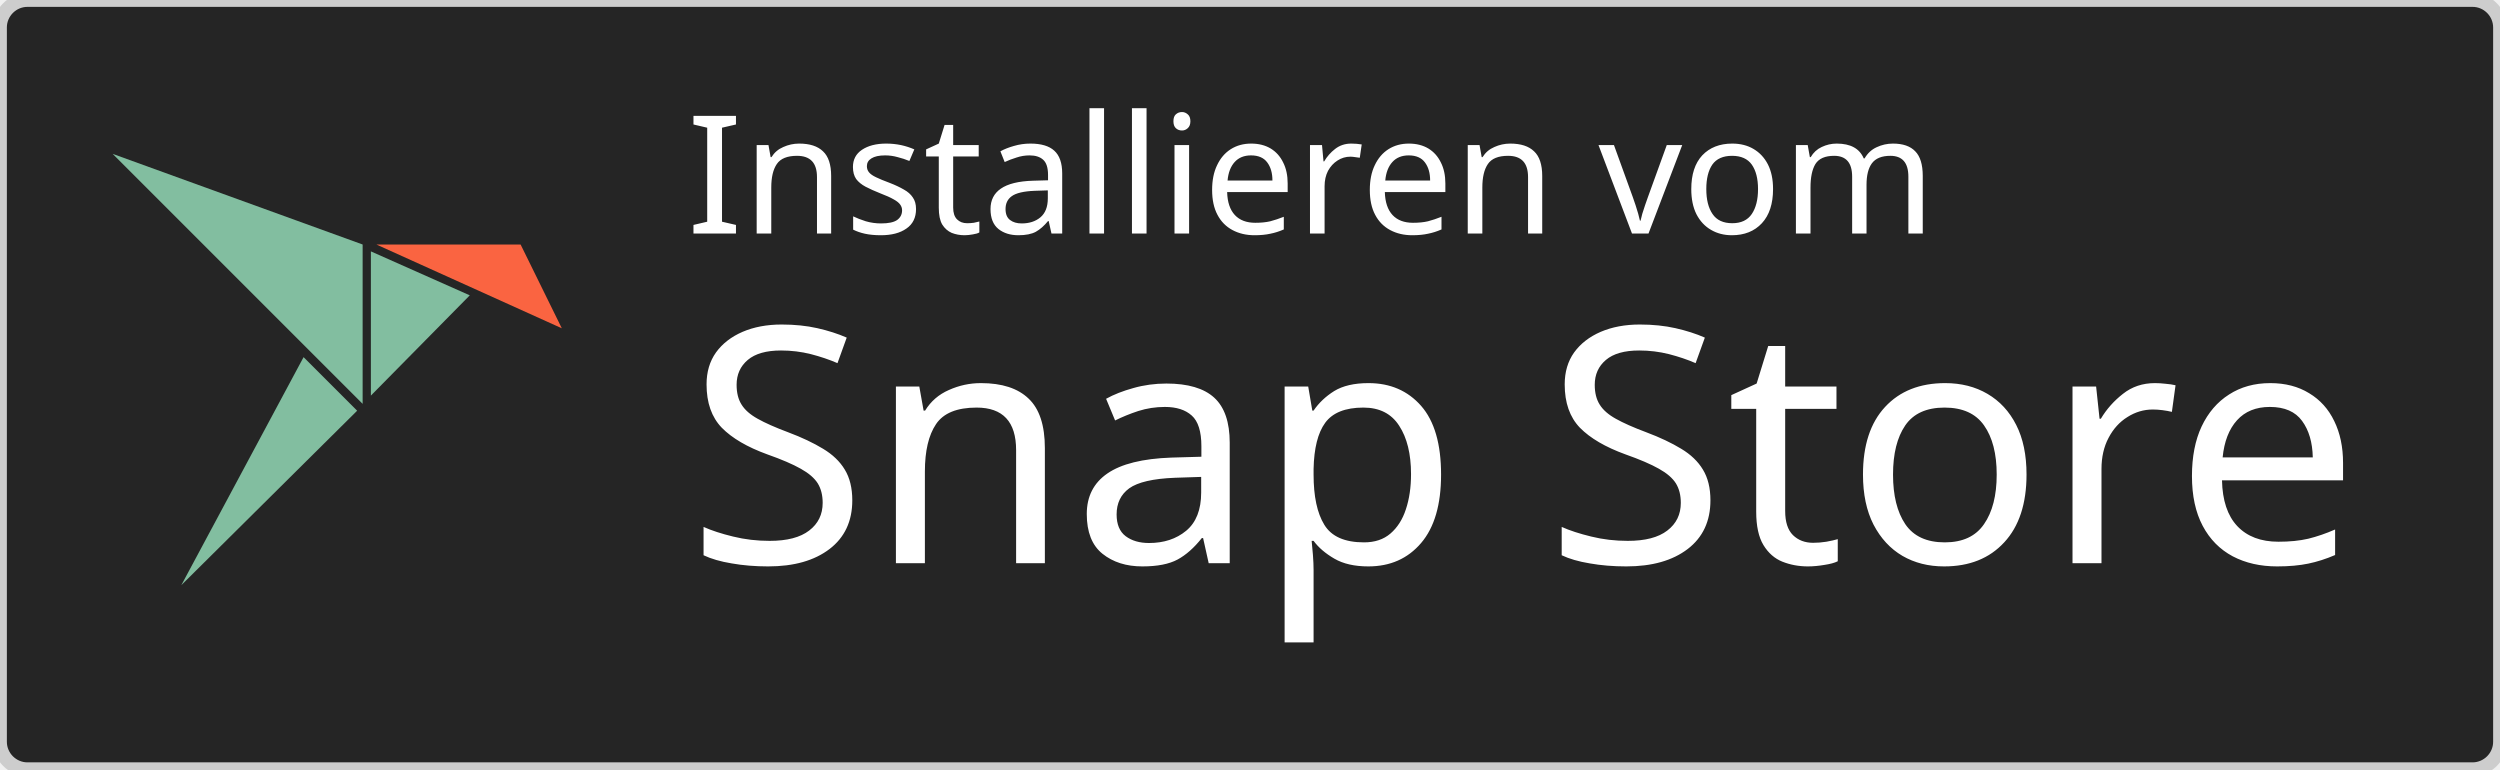
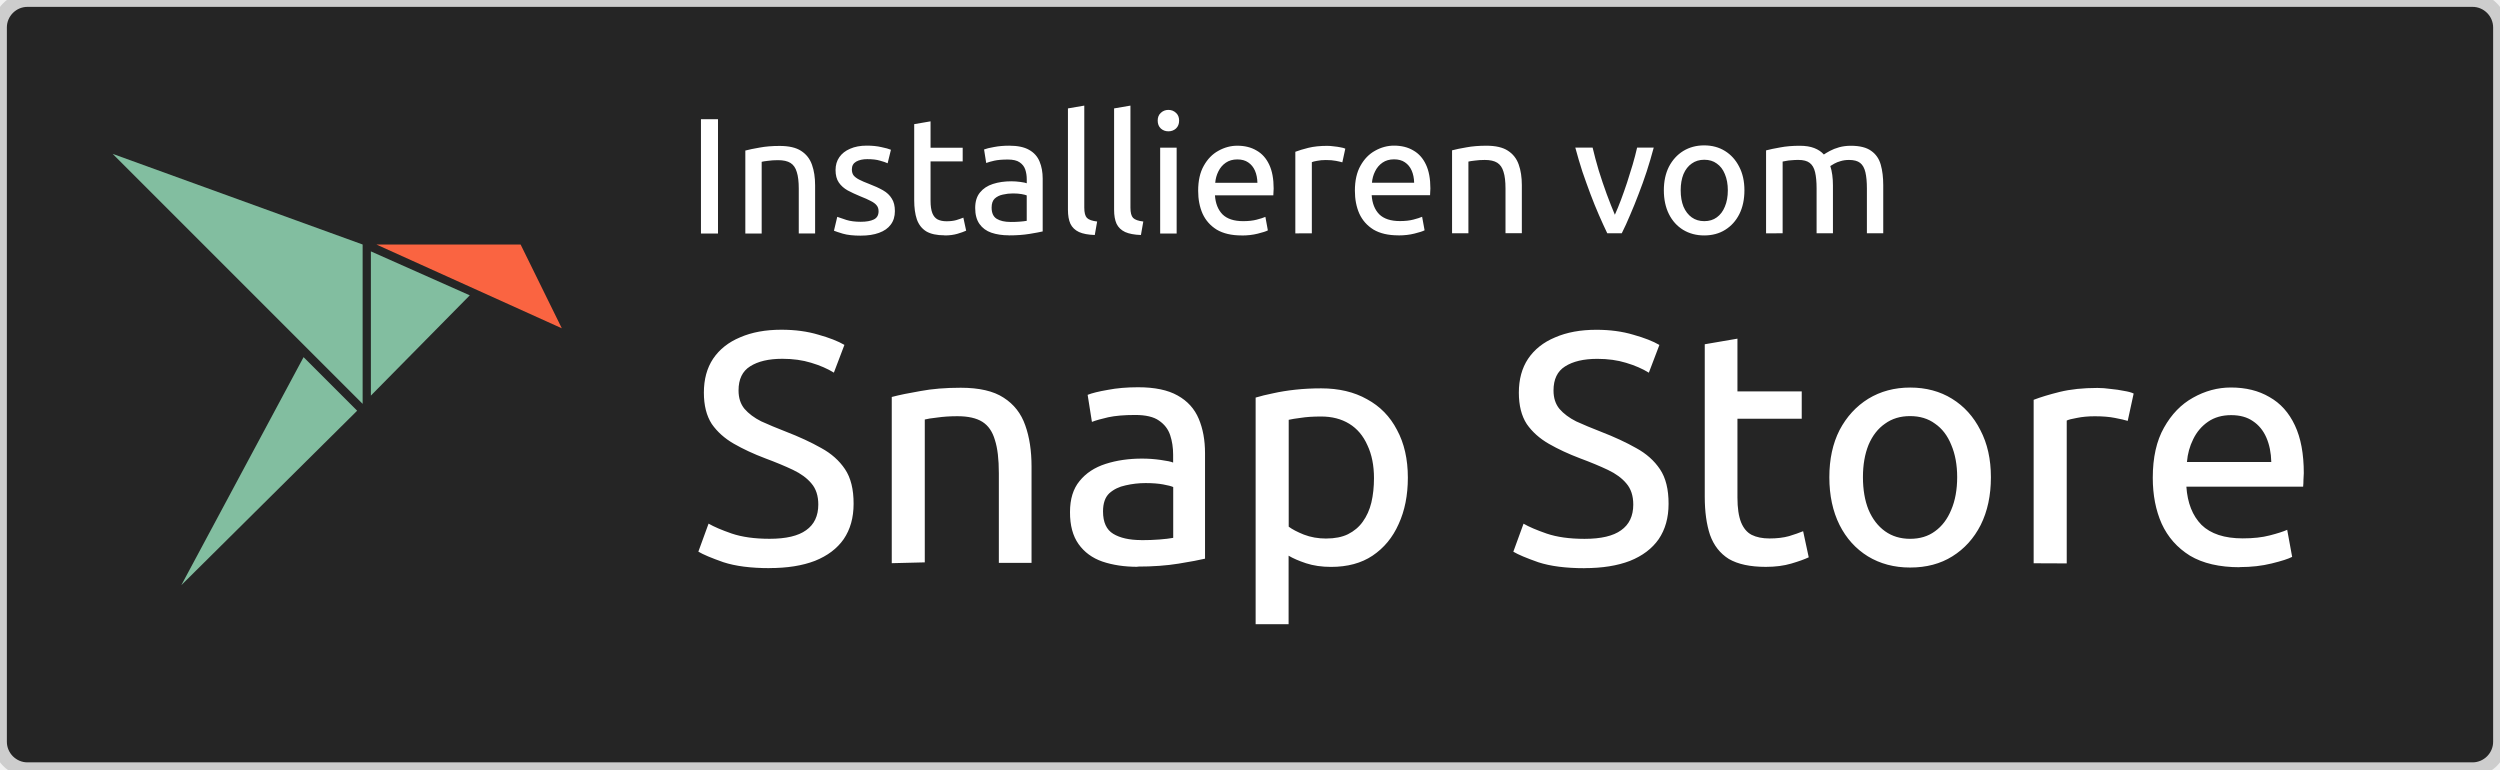
- <svg xmlns="http://www.w3.org/2000/svg" version="1.1" id="Layer_1" x="0px" y="0px" viewBox="0 0 182 56" style="enable-background:new 0 0 182 56;" xml:space="preserve">
-   <style type="text/css">
- 		.st0 {
+ <svg xmlns="http://www.w3.org/2000/svg" id="a" enable-background="new 0 0 182 56" version="1.1" viewBox="0 0 182 56">
+   <style id="b" type="text/css">.st0 {
			fill-rule: evenodd;
			clip-rule: evenodd;
			fill: #252525;
			stroke: #CDCDCD;
		}

		.st1 {
			fill: #82BEA0;
		}

		.st2 {
			fill: #FA6441;
		}

		.st3 {
			fill: #FFFFFF;
		}

		.st4 {
			font-family: 'Ubuntu';
		}

		.st5 {
			font-size: 12px;
			font-weight: 500;
		}

		.st6 {
			font-size: 24px;
			font-weight: 500;
- 		}
- 	</style>
-   <g>
-     <g id="Black-badge">
-       <path id="Rectangle-path" class="st0" d="M2,0h178c1.1,0,2,0.9,2,2v52c0,1.1-0.9,2-2,2H2c-1.1,0-2-0.9-2-2V2C0,0.9,0.9,0,2,0z" />
-       <g id="logo" transform="translate(8, 11)">
-         <path id="body" class="st1" d="M19,17.8V7.3l7.2,3.2L19,17.8z M5.2,31.6L14.1,15l3.9,3.9L5.2,31.6z M0.2,0.2l18.2,6.6v11.6     L0.2,0.2z" />
-         <polygon id="head" class="st2" points="29.9,6.8 19.4,6.8 32.9,12.9" />
+ 		}</style>
+   <g id="e">
+     <g id="f">
+       <path id="g" class="st0" d="M2,0h178c1.1,0,2,0.9,2,2v52c0,1.1-0.9,2-2,2H2c-1.1,0-2-0.9-2-2V2C0,0.9,0.9,0,2,0z" />
+       <g id="h" transform="translate(8 11)">
+         <path id="i" class="st1" d="M19,17.8V7.3l7.2,3.2L19,17.8z M5.2,31.6L14.1,15l3.9,3.9L5.2,31.6z M0.2,0.2l18.2,6.6v11.6     L0.2,0.2z" />
+         <polygon id="j" class="st2" points="29.9 6.8 19.4 6.8 32.9 12.9" />
      </g>
-       <text transform="matrix(1 0 0 1 50 17)" class="st3 st4 st5">Installieren vom</text>
-       <text transform="matrix(1 0 0 1 50 41)" class="st3 st4 st6">Snap Store</text>
+       <path id="k" class="st3 st4 st5" transform="translate(50,17)" d="m1.03 0v-8.32h1.24v8.32zm3.23 0v-6.04q0.408-0.108 1.04-0.216 0.636-0.12 1.46-0.12 1.01 0 1.56 0.36 0.564 0.36 0.792 1.01 0.228 0.636 0.228 1.5v3.5h-1.19v-3.26q0-0.768-0.144-1.21-0.132-0.456-0.456-0.66t-0.912-0.204q-0.396 0-0.732 0.048-0.324 0.036-0.456 0.072v5.22zm8.41 0.156q-0.816 0-1.31-0.144-0.48-0.144-0.648-0.216l0.24-1.01q0.24 0.084 0.672 0.228 0.432 0.132 1.04 0.132t0.948-0.168q0.348-0.168 0.348-0.6 0-0.264-0.144-0.432-0.132-0.168-0.42-0.312-0.288-0.156-0.78-0.348-0.492-0.204-0.9-0.42-0.408-0.228-0.648-0.576t-0.24-0.912q0-0.54 0.276-0.936t0.78-0.612q0.516-0.228 1.21-0.228 0.612 0 1.07 0.108 0.468 0.096 0.696 0.192l-0.24 0.984q-0.204-0.096-0.564-0.192-0.348-0.108-0.924-0.108-0.48 0-0.804 0.18-0.312 0.18-0.312 0.564 0 0.264 0.12 0.432 0.132 0.168 0.408 0.312t0.72 0.312q0.6 0.228 1.02 0.468t0.636 0.6q0.228 0.348 0.228 0.912 0 0.588-0.3 0.984-0.288 0.396-0.852 0.6-0.552 0.204-1.33 0.204zm6.1-0.024q-0.852 0-1.34-0.288-0.48-0.3-0.684-0.876-0.192-0.576-0.192-1.39v-5.54l1.19-0.204v1.92h2.34v0.996h-2.34v2.87q0 0.564 0.132 0.9 0.132 0.324 0.384 0.456 0.264 0.132 0.648 0.132 0.408 0 0.708-0.084 0.312-0.096 0.516-0.18l0.204 0.948q-0.228 0.108-0.636 0.228t-0.924 0.12zm4.68 0q-0.72 0-1.28-0.192-0.552-0.192-0.864-0.636t-0.312-1.16q0-0.708 0.348-1.13 0.348-0.432 0.948-0.624t1.33-0.192q0.336 0 0.672 0.048 0.348 0.048 0.456 0.096v-0.288q0-0.384-0.108-0.708t-0.408-0.528q-0.288-0.204-0.864-0.204-0.6 0-0.984 0.084-0.372 0.084-0.588 0.168l-0.156-0.984q0.24-0.096 0.732-0.18 0.492-0.096 1.1-0.096 0.912 0 1.44 0.3 0.54 0.3 0.768 0.852 0.228 0.54 0.228 1.25v3.84q-0.3 0.072-0.96 0.18t-1.5 0.108zm0.12-0.972q0.372 0 0.672-0.024 0.312-0.024 0.504-0.06v-1.85q-0.108-0.048-0.372-0.096t-0.636-0.048-0.732 0.084q-0.348 0.072-0.588 0.288-0.228 0.216-0.228 0.66 0 0.588 0.372 0.816t1.01 0.228zm6.13 0.948q-0.72-0.024-1.15-0.216-0.432-0.204-0.624-0.6-0.18-0.396-0.18-1.02v-7.38l1.19-0.204v7.43q0 0.54 0.192 0.744 0.204 0.204 0.744 0.264zm3.36 0q-0.72-0.024-1.15-0.216-0.432-0.204-0.624-0.6-0.18-0.396-0.18-1.02v-7.38l1.19-0.204v7.43q0 0.54 0.192 0.744 0.204 0.204 0.744 0.264zm1.4-0.108v-6.25h1.2v6.25zm0.6-7.44q-0.324 0-0.552-0.204-0.228-0.216-0.228-0.576t0.228-0.564q0.228-0.216 0.552-0.216t0.552 0.216q0.228 0.204 0.228 0.564t-0.228 0.576q-0.228 0.204-0.552 0.204zm5.33 7.58q-1.1 0-1.81-0.42-0.696-0.432-1.03-1.16-0.324-0.732-0.324-1.67 0-1.1 0.408-1.82 0.408-0.732 1.06-1.09 0.66-0.372 1.38-0.372 0.816 0 1.4 0.348 0.6 0.336 0.924 1.03 0.324 0.684 0.324 1.74 0 0.108-0.012 0.24 0 0.132-0.012 0.252h-4.25q0.06 0.888 0.552 1.39 0.504 0.492 1.5 0.492 0.576 0 0.984-0.108 0.42-0.108 0.636-0.204l0.18 0.984q-0.204 0.108-0.744 0.24-0.528 0.132-1.16 0.132zm-1.92-3.83h3.07q-0.012-0.504-0.18-0.888t-0.492-0.6q-0.312-0.216-0.792-0.216-0.492 0-0.84 0.24t-0.54 0.636q-0.192 0.384-0.228 0.828zm5.83 3.68v-5.94q0.372-0.144 0.948-0.288 0.588-0.144 1.37-0.144 0.228 0 0.48 0.036 0.264 0.024 0.492 0.072 0.228 0.036 0.348 0.096l-0.216 0.996q-0.156-0.048-0.468-0.108-0.3-0.06-0.732-0.06-0.36 0-0.648 0.06-0.276 0.048-0.372 0.096v5.18zm7.5 0.144q-1.1 0-1.81-0.42-0.696-0.432-1.03-1.16-0.324-0.732-0.324-1.67 0-1.1 0.408-1.82 0.408-0.732 1.06-1.09 0.66-0.372 1.38-0.372 0.816 0 1.4 0.348 0.6 0.336 0.924 1.03 0.324 0.684 0.324 1.74 0 0.108-0.012 0.24 0 0.132-0.012 0.252h-4.25q0.06 0.888 0.552 1.39 0.504 0.492 1.5 0.492 0.576 0 0.984-0.108 0.42-0.108 0.636-0.204l0.18 0.984q-0.204 0.108-0.744 0.24-0.528 0.132-1.16 0.132zm-1.92-3.83h3.07q-0.012-0.504-0.18-0.888t-0.492-0.6q-0.312-0.216-0.792-0.216-0.492 0-0.84 0.24t-0.54 0.636q-0.192 0.384-0.228 0.828zm5.83 3.68v-6.04q0.408-0.108 1.04-0.216 0.636-0.12 1.46-0.12 1.01 0 1.56 0.36 0.564 0.36 0.792 1.01 0.228 0.636 0.228 1.5v3.5h-1.19v-3.26q0-0.768-0.144-1.21-0.132-0.456-0.456-0.66t-0.912-0.204q-0.396 0-0.732 0.048-0.324 0.036-0.456 0.072v5.22zm11.3 0q-0.3-0.624-0.612-1.34t-0.612-1.51q-0.3-0.804-0.588-1.64-0.276-0.852-0.516-1.75h1.26q0.18 0.768 0.444 1.66 0.276 0.888 0.588 1.74 0.312 0.84 0.588 1.49 0.216-0.48 0.444-1.08 0.228-0.612 0.444-1.26 0.216-0.66 0.408-1.31 0.192-0.66 0.324-1.24h1.21q-0.24 0.9-0.516 1.75-0.276 0.84-0.588 1.64-0.3 0.792-0.612 1.51-0.3 0.72-0.612 1.34zm7.06 0.156q-0.864 0-1.54-0.408-0.66-0.408-1.03-1.14-0.372-0.744-0.372-1.74 0-0.984 0.372-1.72 0.384-0.732 1.04-1.14 0.672-0.408 1.52-0.408 0.864 0 1.52 0.408t1.03 1.14q0.384 0.732 0.384 1.72 0 0.996-0.372 1.74-0.372 0.732-1.03 1.14-0.648 0.408-1.54 0.408zm0-1.04q0.54 0 0.912-0.276 0.384-0.276 0.588-0.78 0.216-0.504 0.216-1.19 0-0.672-0.216-1.18-0.204-0.504-0.588-0.768-0.372-0.276-0.912-0.276-0.528 0-0.912 0.276-0.384 0.264-0.6 0.768-0.204 0.504-0.204 1.18 0 0.684 0.204 1.19 0.216 0.504 0.6 0.78t0.912 0.276zm4.5 0.888v-6.04q0.408-0.108 1.03-0.216 0.624-0.12 1.42-0.12 0.636 0 1.06 0.168 0.432 0.168 0.696 0.468 0.156-0.108 0.444-0.264t0.672-0.264q0.396-0.108 0.852-0.108 0.972 0 1.48 0.372 0.516 0.36 0.696 1.01 0.18 0.636 0.18 1.49v3.5h-1.19v-3.26q0-0.72-0.108-1.18-0.108-0.468-0.384-0.684t-0.804-0.216q-0.336 0-0.612 0.084-0.264 0.072-0.456 0.18t-0.3 0.18q0.096 0.288 0.144 0.648t0.048 0.756v3.49h-1.19v-3.26q0-0.72-0.108-1.18-0.108-0.468-0.396-0.684-0.276-0.216-0.828-0.216-0.264 0-0.492 0.024-0.228 0.012-0.396 0.048-0.168 0.024-0.252 0.048v5.22z" fill="#fff" aria-label="Installieren vom" />
+       <path id="l" class="st3 st4 st6" transform="translate(50,41)" d="m6.02 0.36q-2.04 0-3.36-0.432-1.3-0.456-1.82-0.768l0.744-2.04q0.576 0.336 1.68 0.72 1.13 0.384 2.76 0.384 1.8 0 2.66-0.624 0.888-0.624 0.888-1.87 0-0.96-0.504-1.54-0.48-0.576-1.34-0.984t-2.02-0.84q-1.27-0.48-2.28-1.06t-1.61-1.44q-0.576-0.888-0.576-2.28 0-1.46 0.672-2.47 0.696-1.03 1.97-1.56 1.27-0.552 3-0.552 1.49 0 2.69 0.36 1.2 0.336 1.9 0.744l-0.768 2.02q-0.696-0.432-1.66-0.72-0.936-0.288-2.09-0.288-1.49 0-2.35 0.552-0.84 0.528-0.84 1.75 0 0.816 0.432 1.34 0.456 0.528 1.22 0.912 0.792 0.36 1.78 0.744 1.49 0.576 2.59 1.2 1.1 0.6 1.73 1.54t0.624 2.52q0 1.51-0.72 2.57-0.72 1.03-2.09 1.58-1.37 0.528-3.31 0.528zm8.9-0.36v-12.1q0.816-0.216 2.09-0.432 1.27-0.24 2.93-0.24 2.02 0 3.12 0.72 1.13 0.72 1.58 2.02 0.456 1.27 0.456 3v7.01h-2.38v-6.53q0-1.54-0.288-2.42-0.264-0.912-0.912-1.32t-1.82-0.408q-0.792 0-1.46 0.096-0.648 0.072-0.912 0.144v10.4zm17.9 0.264q-1.44 0-2.57-0.384-1.1-0.384-1.73-1.27t-0.624-2.33q0-1.42 0.696-2.26 0.696-0.864 1.9-1.25t2.66-0.384q0.672 0 1.34 0.096 0.696 0.096 0.912 0.192v-0.576q0-0.768-0.216-1.42t-0.816-1.06q-0.576-0.408-1.73-0.408-1.2 0-1.97 0.168-0.744 0.168-1.18 0.336l-0.312-1.97q0.48-0.192 1.46-0.36 0.984-0.192 2.21-0.192 1.82 0 2.88 0.6 1.08 0.6 1.54 1.7 0.456 1.08 0.456 2.5v7.68q-0.6 0.144-1.92 0.36t-3 0.216zm0.24-1.94q0.744 0 1.34-0.048 0.624-0.048 1.01-0.12v-3.7q-0.216-0.096-0.744-0.192t-1.27-0.096-1.46 0.168q-0.696 0.144-1.18 0.576-0.456 0.432-0.456 1.32 0 1.18 0.744 1.63t2.02 0.456zm8.35 6.12v-16.5q0.552-0.168 1.27-0.312 0.744-0.168 1.63-0.264t1.87-0.096q1.94 0 3.34 0.792 1.42 0.768 2.18 2.23 0.792 1.46 0.792 3.48 0 1.92-0.672 3.38-0.648 1.46-1.9 2.3-1.22 0.816-3.02 0.816-1.01 0-1.82-0.264-0.792-0.264-1.27-0.552v4.99zm5.14-6.24q0.936 0 1.58-0.312 0.672-0.336 1.08-0.912 0.432-0.6 0.624-1.39 0.192-0.816 0.192-1.78 0-1.39-0.48-2.4-0.456-1.03-1.32-1.56t-2.06-0.528q-0.864 0-1.46 0.096-0.576 0.072-0.888 0.144v7.78q0.384 0.288 1.1 0.576 0.744 0.288 1.63 0.288zm18.8 2.16q-2.04 0-3.36-0.432-1.3-0.456-1.82-0.768l0.744-2.04q0.576 0.336 1.68 0.72 1.13 0.384 2.76 0.384 1.8 0 2.66-0.624 0.888-0.624 0.888-1.87 0-0.96-0.504-1.54-0.48-0.576-1.34-0.984t-2.02-0.84q-1.27-0.48-2.28-1.06t-1.61-1.44q-0.576-0.888-0.576-2.28 0-1.46 0.672-2.47 0.696-1.03 1.97-1.56 1.27-0.552 3-0.552 1.49 0 2.69 0.36 1.2 0.336 1.9 0.744l-0.768 2.02q-0.696-0.432-1.66-0.72-0.936-0.288-2.09-0.288-1.49 0-2.35 0.552-0.84 0.528-0.84 1.75 0 0.816 0.432 1.34 0.456 0.528 1.22 0.912 0.792 0.36 1.78 0.744 1.49 0.576 2.59 1.2 1.1 0.6 1.73 1.54t0.624 2.52q0 1.51-0.72 2.57-0.72 1.03-2.09 1.58-1.37 0.528-3.31 0.528zm13.2-0.096q-1.7 0-2.69-0.576-0.96-0.6-1.37-1.75-0.384-1.15-0.384-2.78v-11.1l2.38-0.408v3.84h4.68v1.99h-4.68v5.74q0 1.13 0.264 1.8 0.264 0.648 0.768 0.912 0.528 0.264 1.3 0.264 0.816 0 1.42-0.168 0.624-0.192 1.03-0.36l0.408 1.9q-0.456 0.216-1.27 0.456t-1.85 0.24zm10.5 0.048q-1.73 0-3.07-0.816-1.32-0.816-2.06-2.28-0.744-1.49-0.744-3.48 0-1.97 0.744-3.43 0.768-1.46 2.09-2.28 1.34-0.816 3.05-0.816 1.73 0 3.05 0.816t2.06 2.28q0.768 1.46 0.768 3.43 0 1.99-0.744 3.48-0.744 1.46-2.06 2.28-1.3 0.816-3.07 0.816zm0-2.09q1.08 0 1.82-0.552 0.768-0.552 1.18-1.56 0.432-1.01 0.432-2.38 0-1.34-0.432-2.35-0.408-1.01-1.18-1.54-0.744-0.552-1.82-0.552-1.06 0-1.82 0.552-0.768 0.528-1.2 1.54-0.408 1.01-0.408 2.35 0 1.37 0.408 2.38 0.432 1.01 1.2 1.56t1.82 0.552zm9 1.78v-11.9q0.744-0.288 1.9-0.576 1.18-0.288 2.74-0.288 0.456 0 0.96 0.072 0.528 0.048 0.984 0.144 0.456 0.072 0.696 0.192l-0.432 1.99q-0.312-0.096-0.936-0.216-0.6-0.12-1.46-0.12-0.72 0-1.3 0.12-0.552 0.096-0.744 0.192v10.4zm15 0.288q-2.21 0-3.62-0.84-1.39-0.864-2.06-2.33-0.648-1.46-0.648-3.34 0-2.21 0.816-3.65 0.816-1.46 2.11-2.18 1.32-0.744 2.76-0.744 1.63 0 2.81 0.696 1.2 0.672 1.85 2.06 0.648 1.37 0.648 3.48 0 0.216-0.024 0.48 0 0.264-0.024 0.504h-8.5q0.12 1.78 1.1 2.78 1.01 0.984 3 0.984 1.15 0 1.97-0.216 0.84-0.216 1.27-0.408l0.36 1.97q-0.408 0.216-1.49 0.48-1.06 0.264-2.33 0.264zm-3.84-7.66h6.14q-0.024-1.01-0.36-1.78t-0.984-1.2q-0.624-0.432-1.58-0.432-0.984 0-1.68 0.48t-1.08 1.27q-0.384 0.768-0.456 1.66z" fill="#fff" aria-label="Snap Store" />
    </g>
  </g>
</svg>
